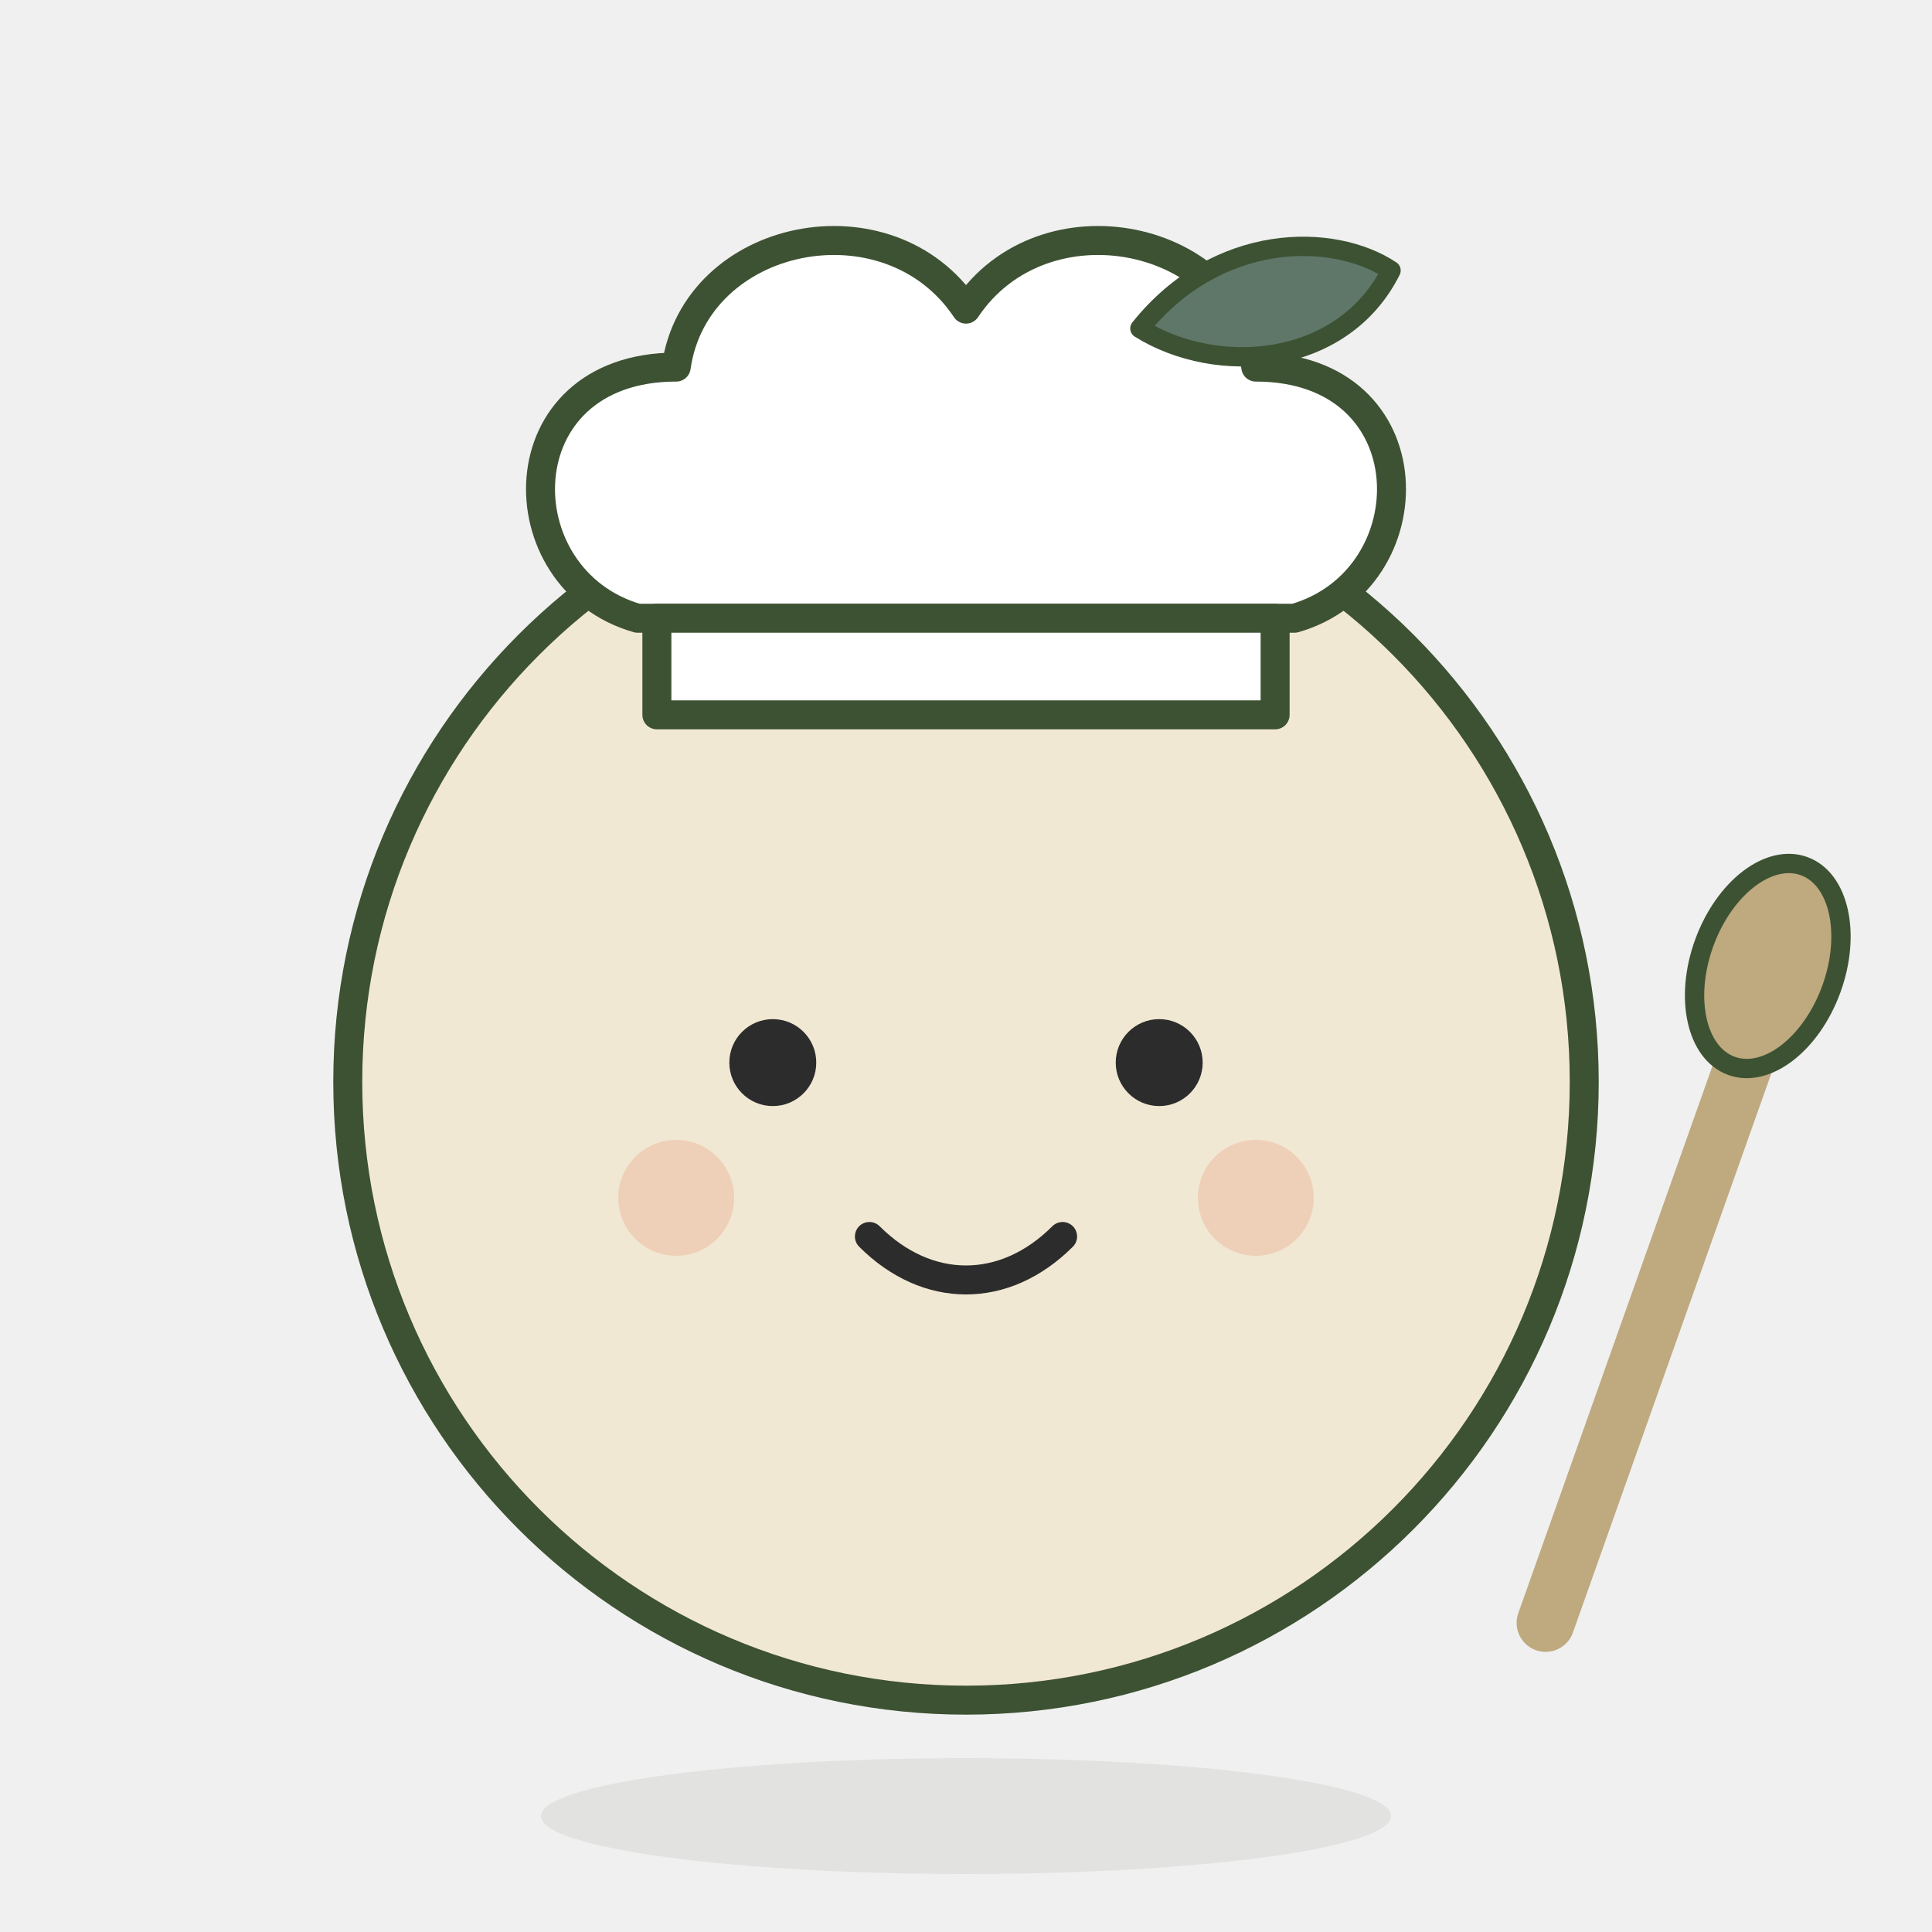
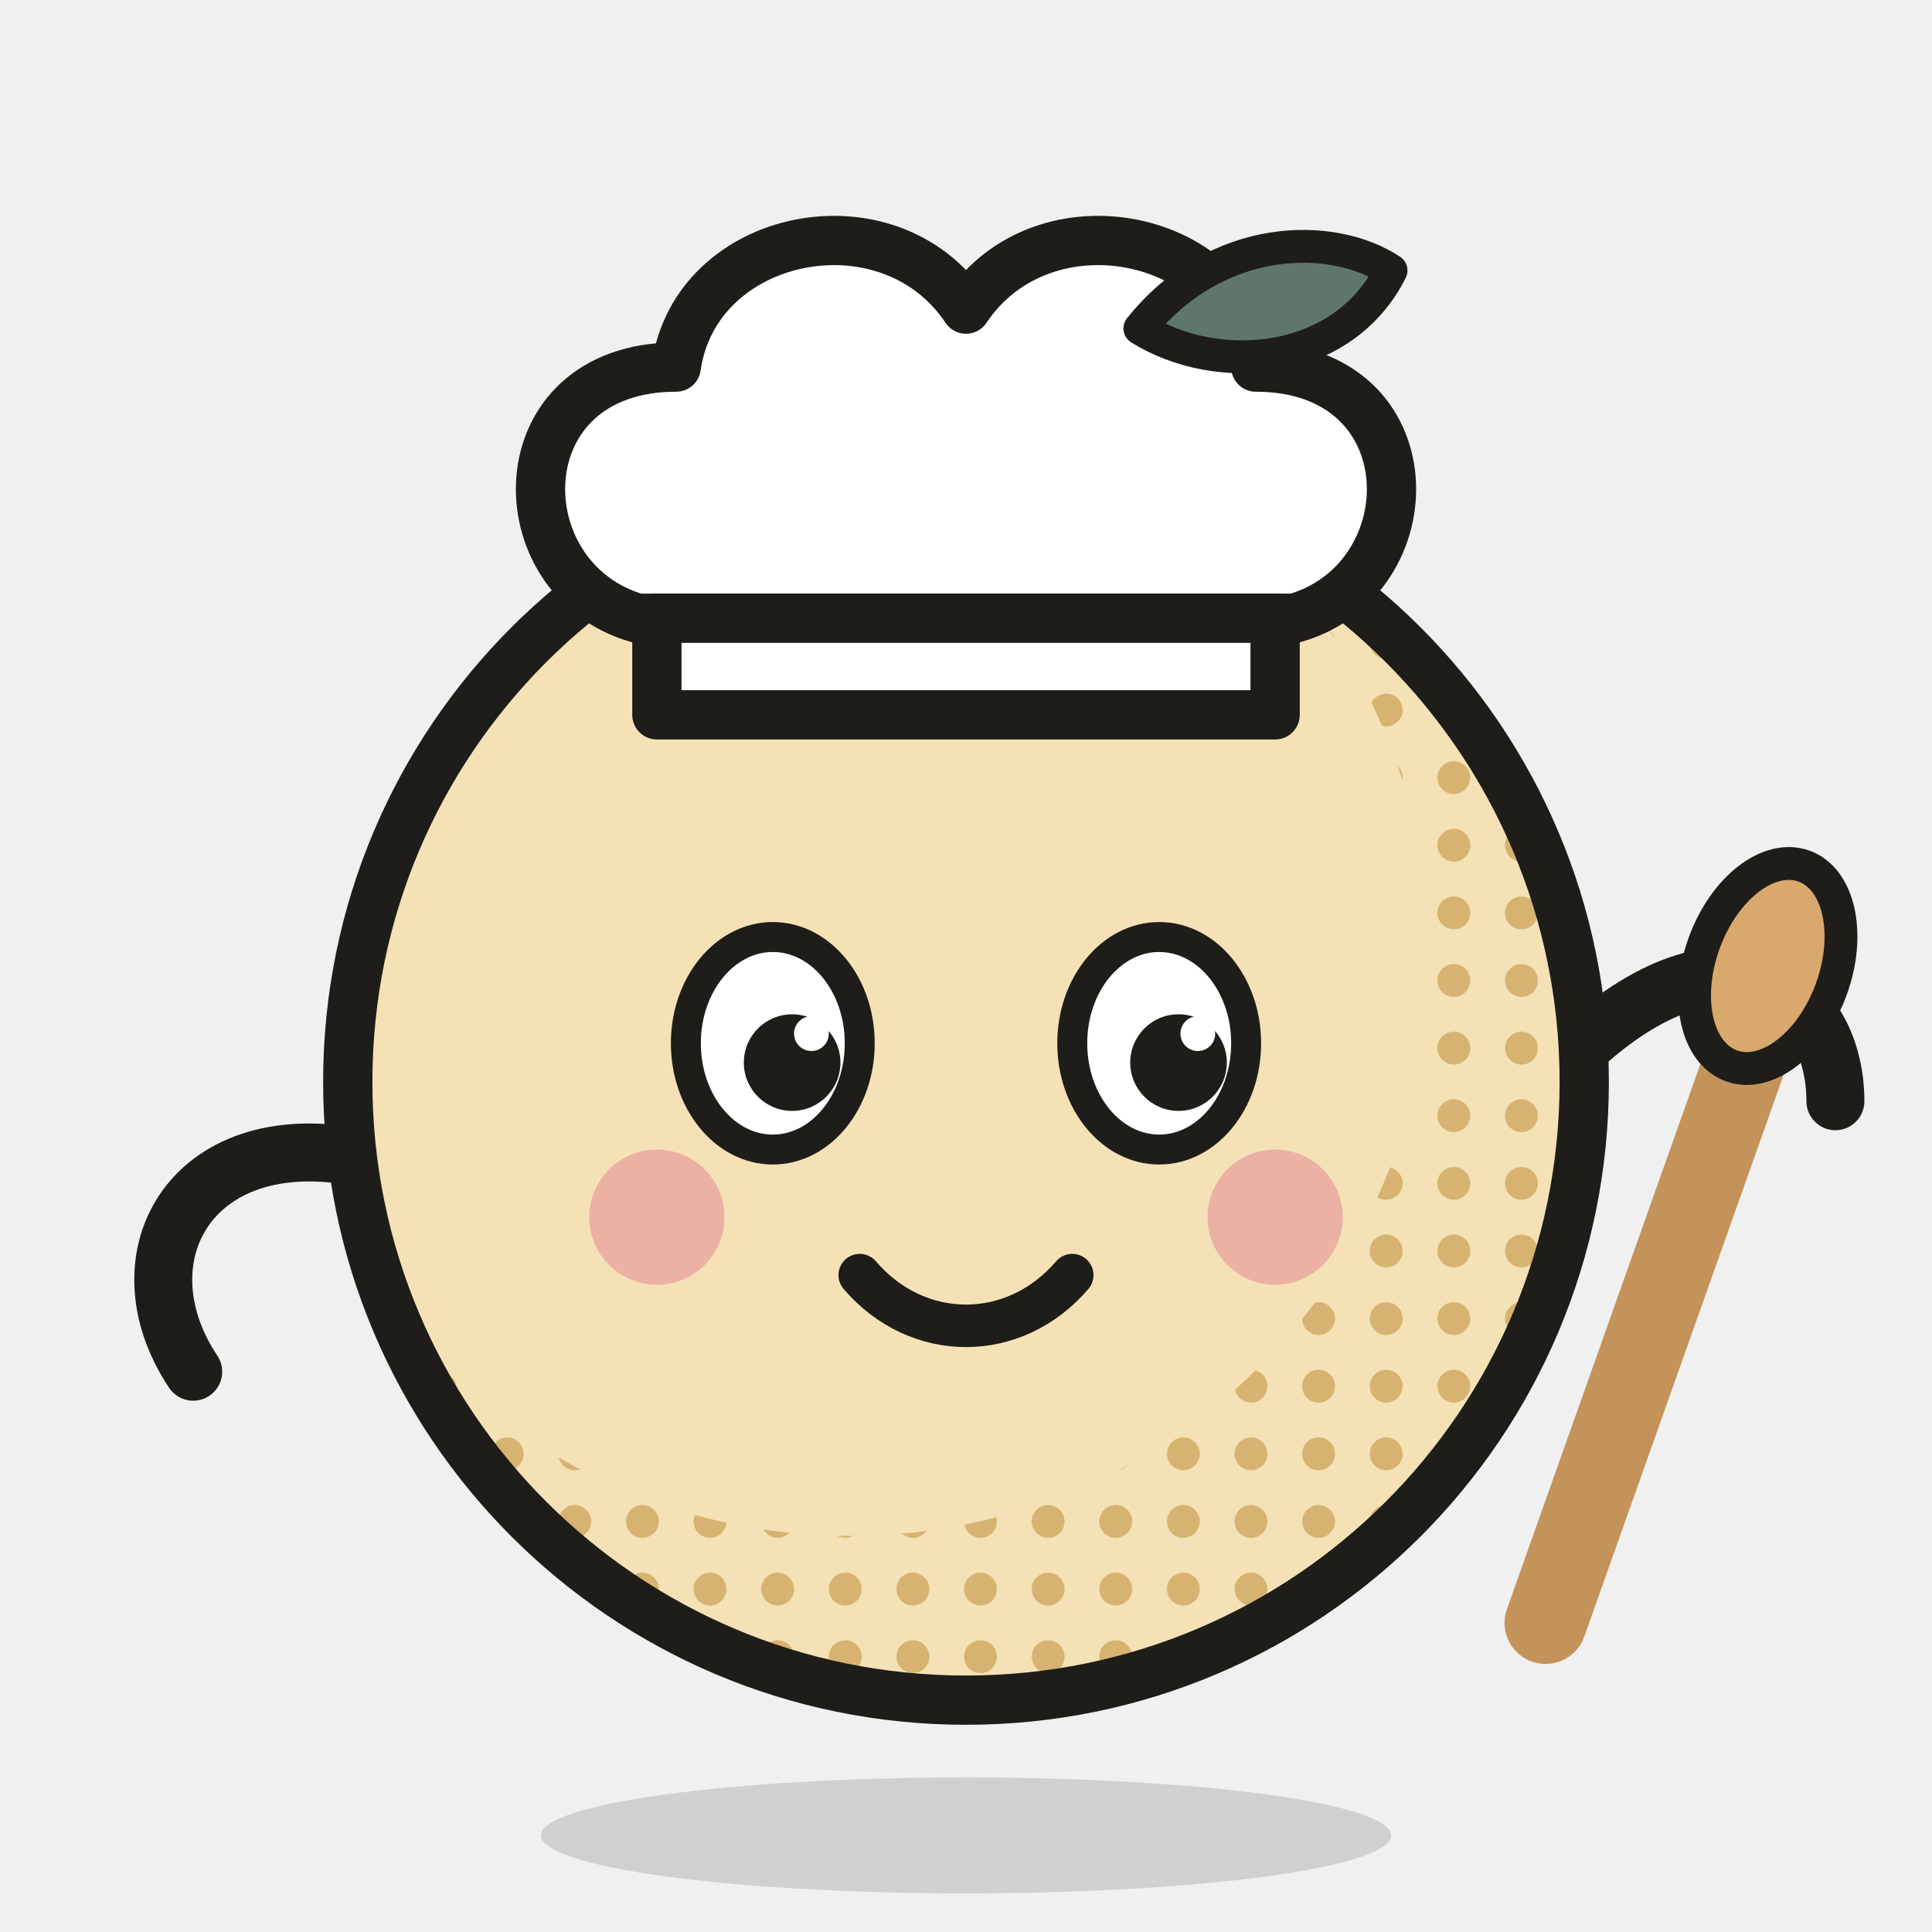
<svg xmlns="http://www.w3.org/2000/svg" viewBox="0 0 200 200" width="200" height="200">
+   <defs>
+     <pattern id="raster" width="7" height="7" patternUnits="userSpaceOnUse">
+       <circle cx="3.5" cy="3.5" r="1.7" fill="#c69a4c" opacity=".65" />
+     </pattern>
+     <clipPath id="tc">
+       <circle cx="100" cy="112" r="64" />
+     </clipPath>
+   </defs>
  <style>
@media (prefers-reduced-motion: no-preference) {
.hop{animation:hop 3.2s ease-in-out infinite;transform-origin:100px 186px}
.lis{animation:lis 2.8s ease-in-out infinite}
.oko{animation:mrk 5s infinite}
.bub{animation:bub 2.6s ease-in-out infinite}
.bub2{animation-delay:.7s}
.kon{animation:kon 1.6s ease-in-out infinite}
.kon2{animation-delay:.8s}
.lzice{animation:lzice 1.8s ease-in-out infinite;transform-origin:170px 168px}
}
@keyframes hop{0%,100%{transform:translateY(0) scale(1,1)}45%{transform:translateY(-5px) scale(.99,1.01)}55%{transform:translateY(-5px)}}
@keyframes lis{0%,100%{transform:rotate(-5deg)}50%{transform:rotate(6deg)}}
@keyframes mrk{0%,90%,100%{transform:scaleY(1)}93%{transform:scaleY(.1)}96%{transform:scaleY(1)}}
@keyframes bub{0%,100%{transform:translateY(0);opacity:1}50%{transform:translateY(-7px);opacity:.55}}
@keyframes kon{0%,100%{opacity:1;transform:translateY(0)}50%{opacity:.3;transform:translateY(3px)}}
@keyframes lzice{0%,100%{transform:rotate(-8deg)}50%{transform:rotate(10deg)}}
</style>
-   <ellipse cx="100" cy="188" rx="44" ry="6" fill="#3d5233" opacity=".08" />
+   <ellipse cx="100" cy="190" rx="44" ry="6" fill="#1f1d1a" opacity=".15" />
  <g class="hop">
-     <circle cx="100" cy="112" r="64" fill="#f1e8d3" stroke="#3d5233" stroke-width="3" />
-     <path d="M66 64c-14-4-14-26 4-26 2-14 22-18 30-6 8-12 28-8 30 6 18 0 18 22 4 26z" fill="#fff" stroke="#3d5233" stroke-width="3" stroke-linejoin="round" />
-     <path d="M68 64h64v10H68z" fill="#fff" stroke="#3d5233" stroke-width="3" stroke-linejoin="round" />
-     <path d="M118 34c8-10 20-10 26-6-5 10-18 11-26 6z" fill="#5e7769" stroke="#3d5233" stroke-width="2" stroke-linejoin="round" />
-     <g class="oko" style="transform-origin:100px 110px">
-       <circle cx="80" cy="110" r="4.5" fill="#2c2c2c" />
-       <circle cx="120" cy="110" r="4.5" fill="#2c2c2c" />
+     <path d="M38 120c-18-4-26 10-18 22" fill="none" stroke="#1f1d1a" stroke-width="6.0" stroke-linecap="round" />
+     <path d="M162 110c16-16 28-8 28 4" fill="none" stroke="#1f1d1a" stroke-width="6.0" stroke-linecap="round" />
+     <circle cx="100" cy="112" r="64" fill="#f4e2b6" />
+     <g clip-path="url(#tc)">
+       <circle cx="100" cy="112" r="64" fill="url(#raster)" />
+       <circle cx="88" cy="99" r="60" fill="#f4e2b6" />
    </g>
-     <path d="M90 128c6 6 14 6 20 0" fill="none" stroke="#2c2c2c" stroke-width="3" stroke-linecap="round" />
-     <circle cx="70" cy="124" r="6" fill="#e8a487" opacity=".35" />
-     <circle cx="130" cy="124" r="6" fill="#e8a487" opacity=".35" />
+     <circle cx="100" cy="112" r="64" fill="none" stroke="#1f1d1a" stroke-width="5.1" />
+     <path d="M66 64c-14-4-14-26 4-26 2-14 22-18 30-6 8-12 28-8 30 6 18 0 18 22 4 26z" fill="#fff" stroke="#1f1d1a" stroke-width="5.1" stroke-linejoin="round" />
+     <path d="M68 64h64v10H68z" fill="#fff" stroke="#1f1d1a" stroke-width="5.1" stroke-linejoin="round" />
+     <path d="M118 34c8-10 20-10 26-6-5 10-18 11-26 6z" fill="#5e7769" stroke="#1f1d1a" stroke-width="3.4" stroke-linejoin="round" />
+     <g class="oko" style="transform-origin:100px 108px">
+       <ellipse cx="80" cy="108" rx="9" ry="11" fill="#fff" stroke="#1f1d1a" stroke-width="3.1" />
+       <circle cx="82" cy="110" r="5" fill="#1f1d1a" />
+       <circle cx="84" cy="107" r="1.8" fill="#fff" />
+       <ellipse cx="120" cy="108" rx="9" ry="11" fill="#fff" stroke="#1f1d1a" stroke-width="3.1" />
+       <circle cx="122" cy="110" r="5" fill="#1f1d1a" />
+       <circle cx="124" cy="107" r="1.8" fill="#fff" />
+     </g>
+     <path d="M89 132c6 7 16 7 22 0" fill="none" stroke="#1f1d1a" stroke-width="4.4" stroke-linecap="round" />
+     <circle cx="68" cy="126" r="7" fill="#e9a6a0" opacity=".8" />
+     <circle cx="132" cy="126" r="7" fill="#e9a6a0" opacity=".8" />
    <g class="lzice">
-       <path d="M160 168l22-62" stroke="#bfa97f" stroke-width="6" stroke-linecap="round" />
-       <ellipse cx="183" cy="100" rx="7" ry="11" fill="#bfa97f" stroke="#3d5233" stroke-width="2" transform="rotate(20 183 100)" />
+       <path d="M160 168l22-62" stroke="#c4935a" stroke-width="8.5" stroke-linecap="round" />
+       <ellipse cx="183" cy="100" rx="7" ry="11" fill="#d9a86c" stroke="#1f1d1a" stroke-width="3.4" transform="rotate(20 183 100)" />
    </g>
  </g>
</svg>
